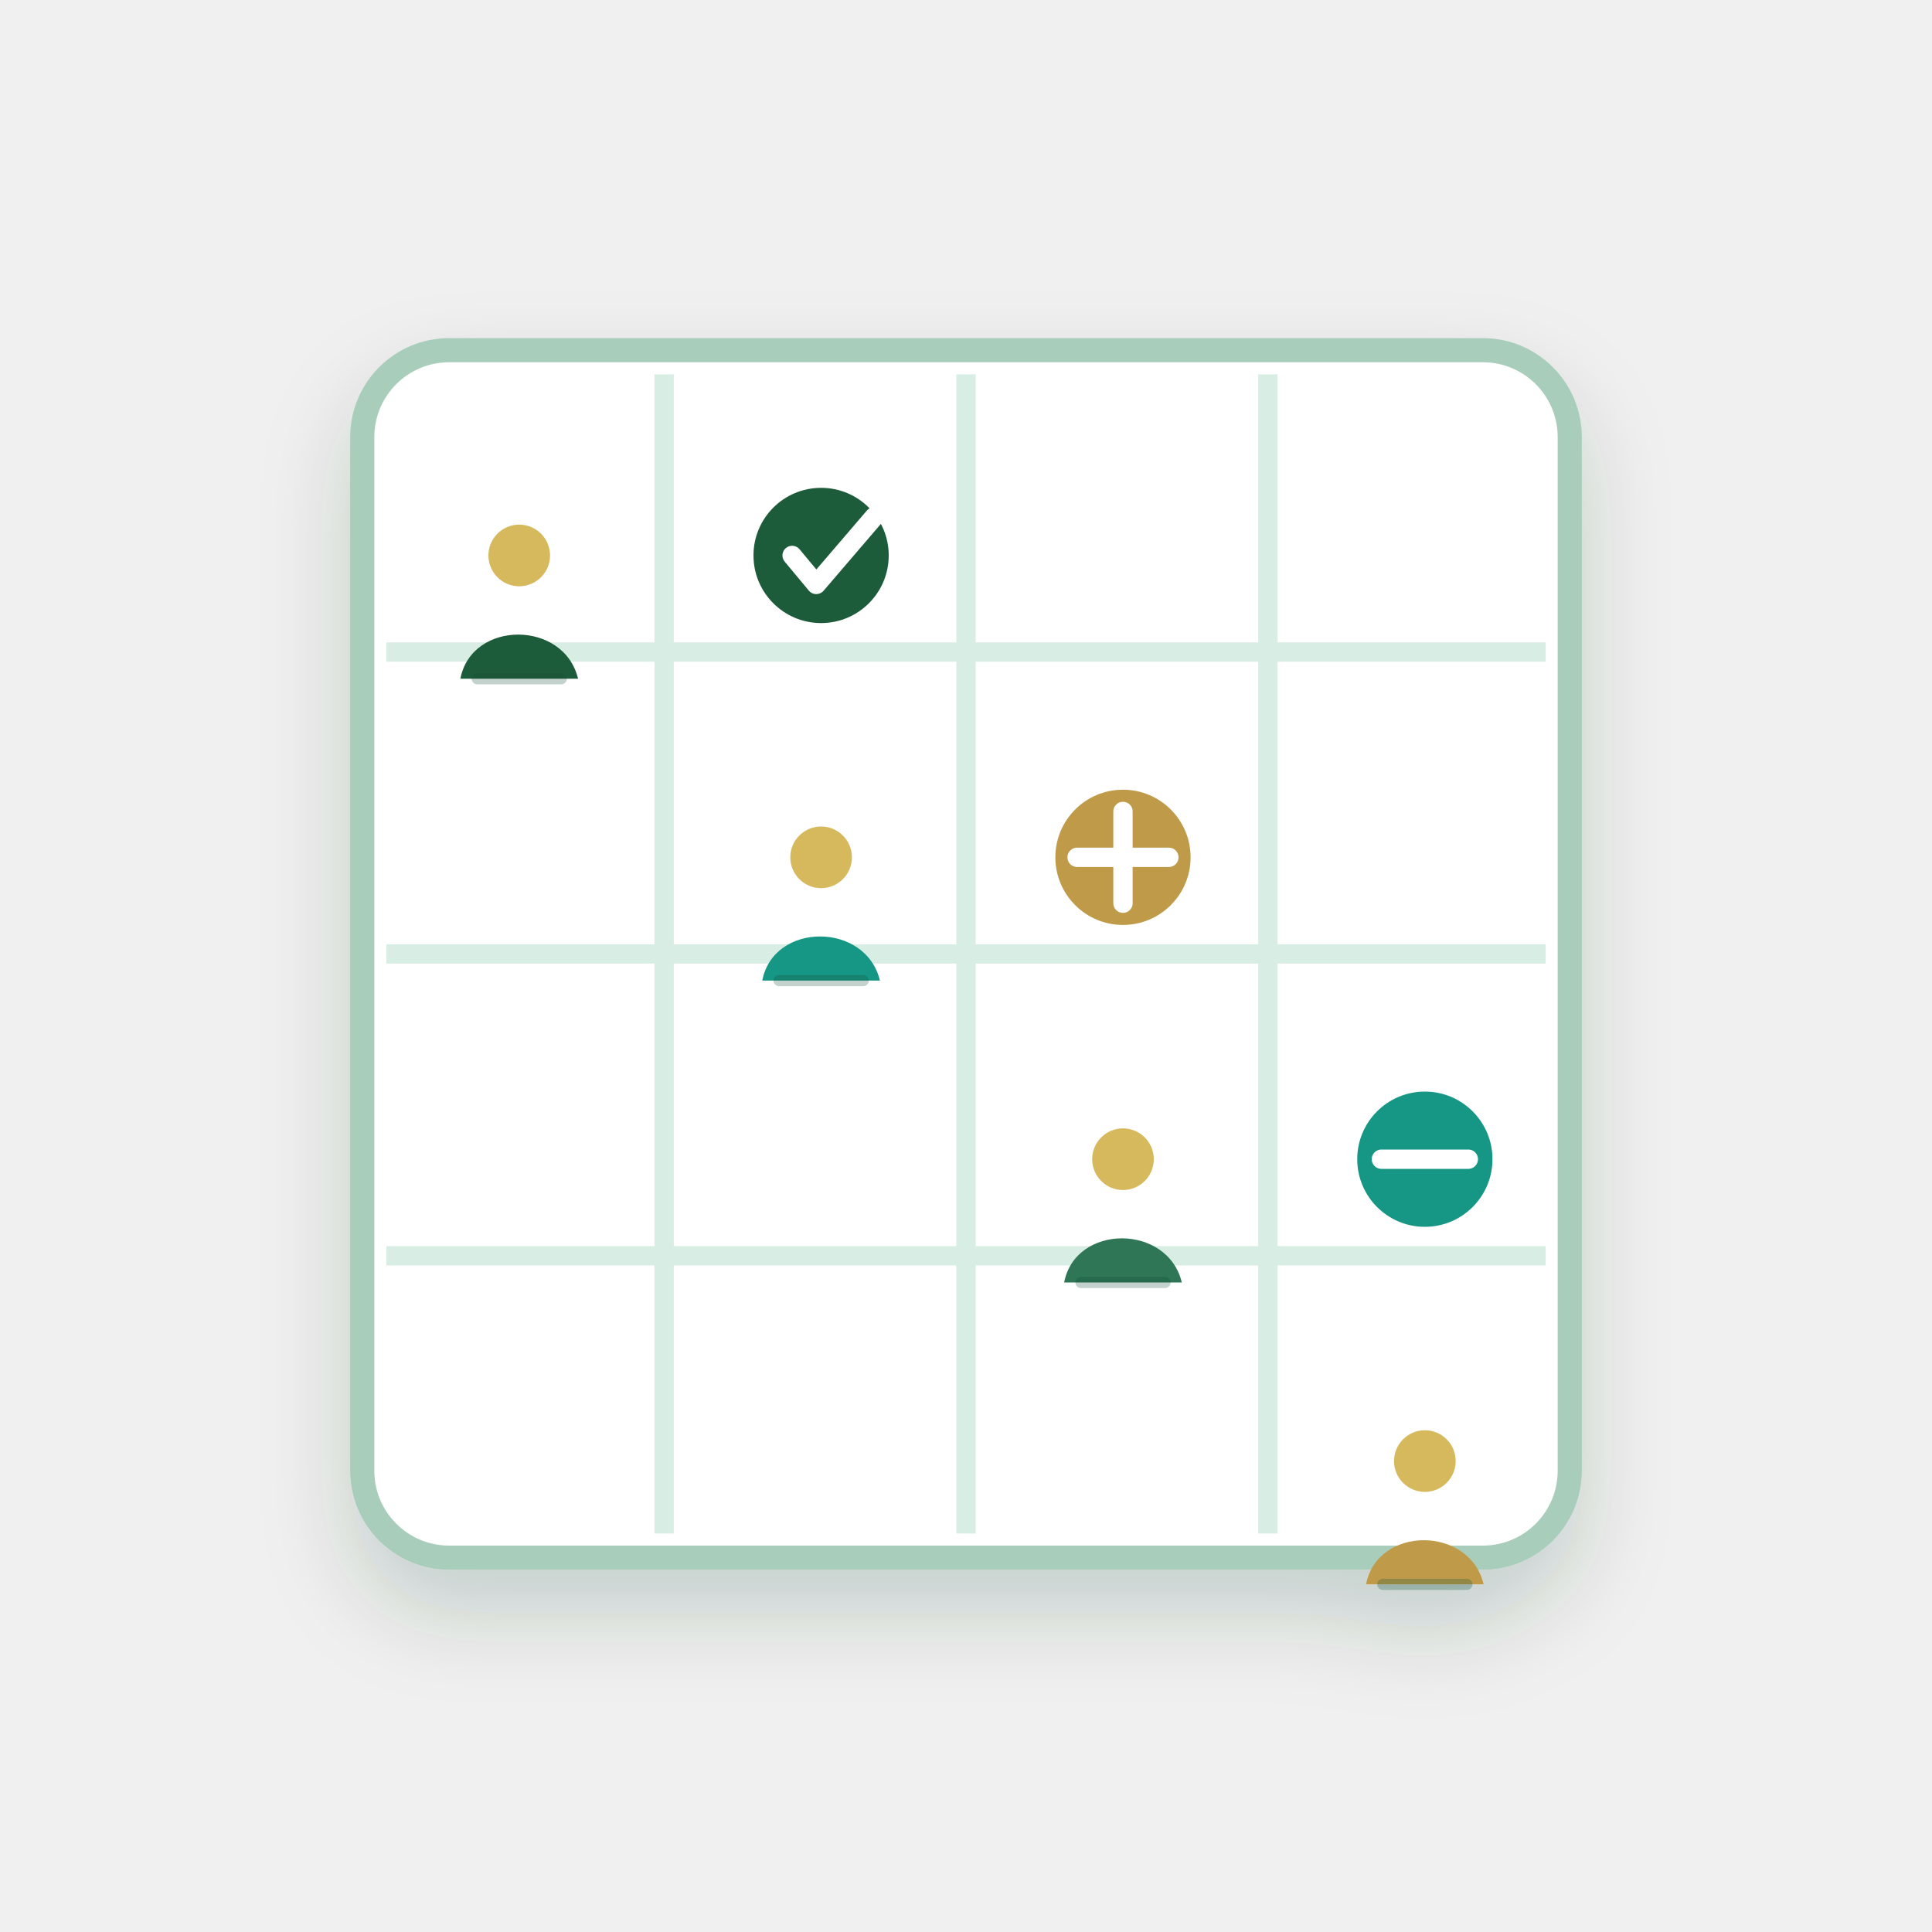
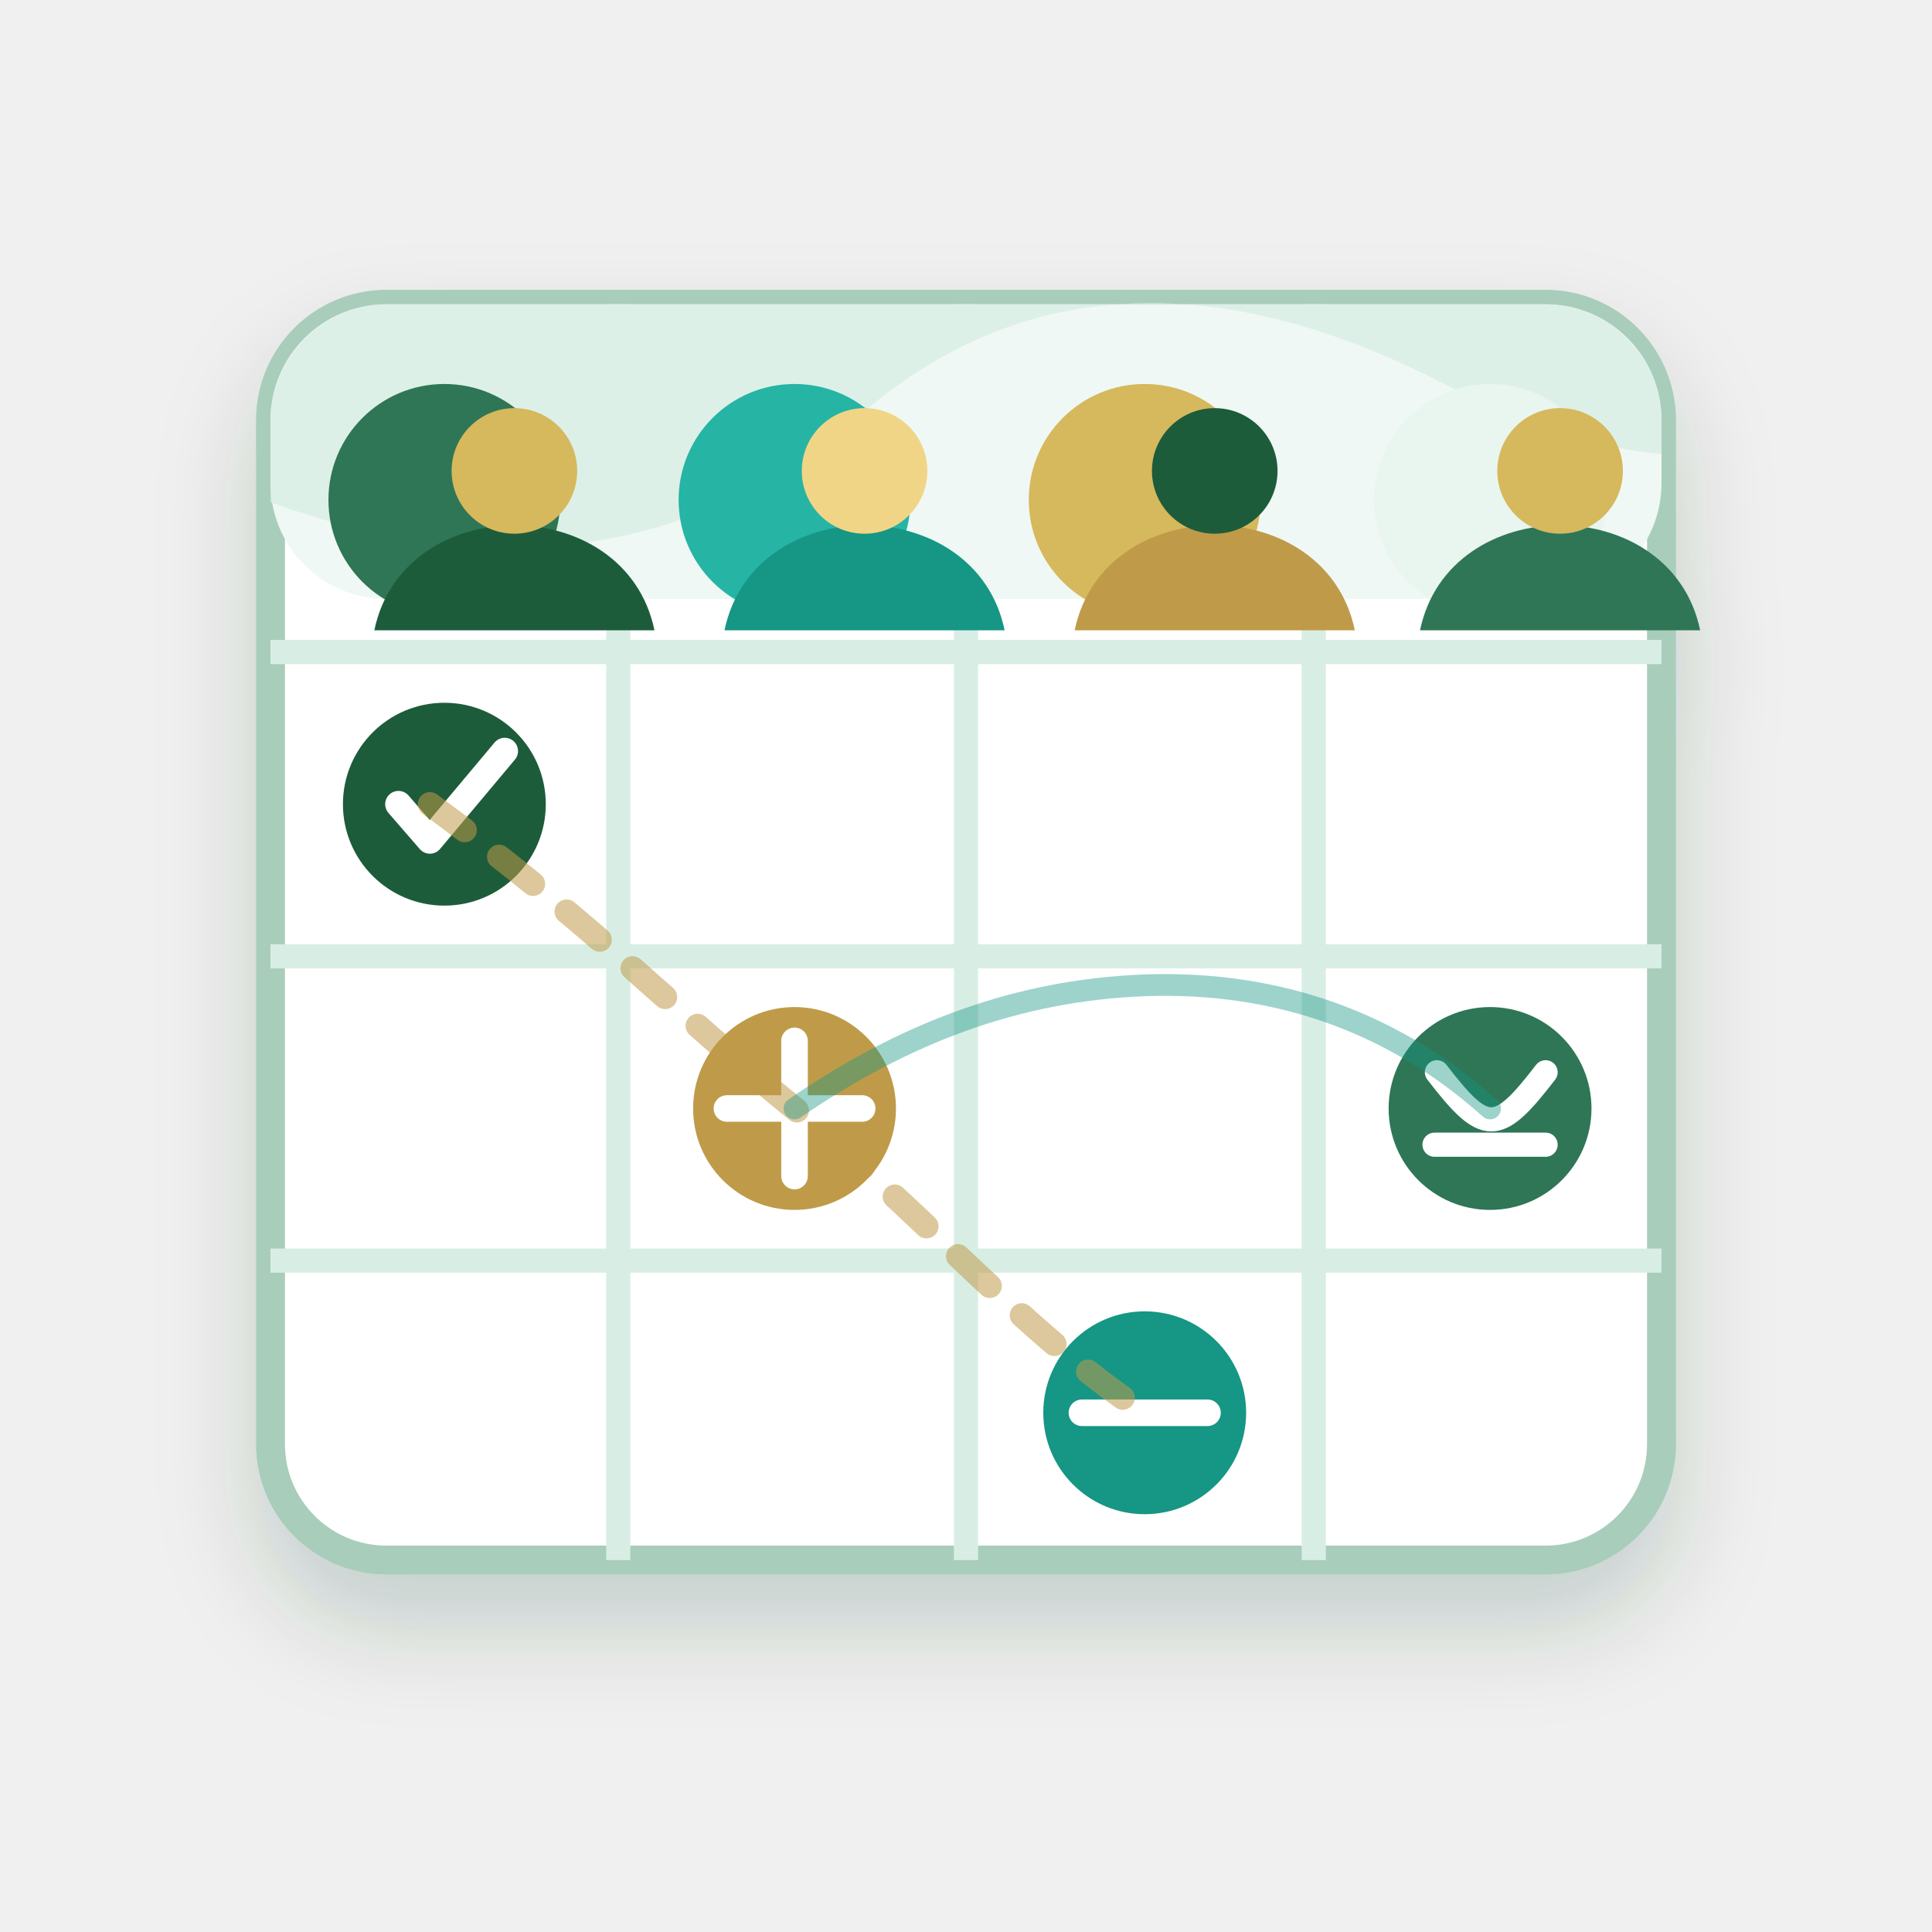
<svg xmlns="http://www.w3.org/2000/svg" width="800" height="800" viewBox="0 0 800 800" fill="none" role="img" aria-labelledby="title-emergency-raci-matrix">
  <defs>
-     <linearGradient id="g-emergency-raci-matrix" x1="120" y1="100" x2="680" y2="700" gradientUnits="userSpaceOnUse">
+     <linearGradient id="g-emergency-raci-matrix" x1="140" y1="120" x2="690" y2="690" gradientUnits="userSpaceOnUse">
      <stop stop-color="#2F7657" />
      <stop offset="1" stop-color="#1F5C3A" />
    </linearGradient>
-     <linearGradient id="gold-emergency-raci-matrix" x1="160" y1="120" x2="680" y2="680" gradientUnits="userSpaceOnUse">
+     <linearGradient id="gold-emergency-raci-matrix" x1="160" y1="110" x2="650" y2="650" gradientUnits="userSpaceOnUse">
      <stop stop-color="#D6B85D" />
      <stop offset="1" stop-color="#BF9B4A" />
    </linearGradient>
-     <linearGradient id="teal-emergency-raci-matrix" x1="120" y1="180" x2="670" y2="650" gradientUnits="userSpaceOnUse">
+     <linearGradient id="teal-emergency-raci-matrix" x1="130" y1="170" x2="650" y2="650" gradientUnits="userSpaceOnUse">
      <stop stop-color="#28B4A5" />
      <stop offset="1" stop-color="#159684" />
    </linearGradient>
    <filter id="shadow-emergency-raci-matrix" x="-20%" y="-20%" width="140%" height="150%" color-interpolation-filters="sRGB">
-       <feDropShadow dx="0" dy="18" stdDeviation="18" flood-color="#0B3F2D" flood-opacity="0.18" />
-     </filter>
-     <filter id="soft-emergency-raci-matrix" x="-30%" y="-30%" width="160%" height="160%">
-       <feGaussianBlur stdDeviation="10" />
+       <feDropShadow dx="0" dy="22" stdDeviation="20" flood-color="#0B3F2D" flood-opacity="0.18" />
    </filter>
  </defs>
  <g filter="url(#shadow-emergency-raci-matrix)">
-     <rect x="150" y="145" width="500" height="500" rx="36" fill="white" stroke="#A9CDBB" stroke-width="10" />
-     <path d="M275 155v480" stroke="#D8EEE5" stroke-width="8" />
-     <path d="M400 155v480" stroke="#D8EEE5" stroke-width="8" />
-     <path d="M525 155v480" stroke="#D8EEE5" stroke-width="8" />
-     <path d="M160 270h480" stroke="#D8EEE5" stroke-width="8" />
-     <path d="M160 395h480" stroke="#D8EEE5" stroke-width="8" />
-     <path d="M160 520h480" stroke="#D8EEE5" stroke-width="8" />
-     <g transform="translate(215 230) scale(0.58)">
-       <circle cx="0" cy="0" r="22" fill="#D6B85D" />
-       <path d="M-42 88c8-42 74-42 84 0" fill="#1F5C3A" />
-       <path d="M-30 88h60" stroke="#0E4A34" stroke-width="8" stroke-linecap="round" opacity=".25" />
+     <rect x="112" y="126" width="576" height="520" rx="48" fill="white" stroke="#A9CDBB" stroke-width="12" />
+     <path d="M112 270h576M112 396h576M112 522h576M256 126v520M400 126v520M544 126v520" stroke="#D8EEE5" stroke-width="10" />
+     <rect x="112" y="126" width="576" height="122" rx="48" fill="#EFF8F4" />
+     <path d="M112 208c94 34 176 22 244-36 62-54 142-64 240-14 36 18 66 28 92 30v-14c0-26-22-48-48-48H160c-26 0-48 22-48 48v34Z" fill="#D8EEE5" opacity=".76" />
+     <g transform="translate(184 207)">
+       <circle cx="0" cy="0" r="48" fill="url(#g-emergency-raci-matrix)" />
+       <path d="M-29 54c12-58 104-58 116 0" fill="#1F5C3A" />
+       <circle cx="29" cy="-12" r="26" fill="#D6B85D" />
    </g>
-     <g transform="translate(340 355) scale(0.58)">
-       <circle cx="0" cy="0" r="22" fill="#D6B85D" />
-       <path d="M-42 88c8-42 74-42 84 0" fill="#159684" />
-       <path d="M-30 88h60" stroke="#0E4A34" stroke-width="8" stroke-linecap="round" opacity=".25" />
+     <g transform="translate(329 207)">
+       <circle cx="0" cy="0" r="48" fill="url(#teal-emergency-raci-matrix)" />
+       <path d="M-29 54c12-58 104-58 116 0" fill="#159684" />
+       <circle cx="29" cy="-12" r="26" fill="#F1D587" />
    </g>
-     <g transform="translate(465 480) scale(0.58)">
-       <circle cx="0" cy="0" r="22" fill="#D6B85D" />
-       <path d="M-42 88c8-42 74-42 84 0" fill="#2F7657" />
-       <path d="M-30 88h60" stroke="#0E4A34" stroke-width="8" stroke-linecap="round" opacity=".25" />
+     <g transform="translate(474 207)">
+       <circle cx="0" cy="0" r="48" fill="url(#gold-emergency-raci-matrix)" />
+       <path d="M-29 54c12-58 104-58 116 0" fill="#BF9B4A" />
+       <circle cx="29" cy="-12" r="26" fill="#1F5C3A" />
    </g>
-     <g transform="translate(590 605) scale(0.58)">
-       <circle cx="0" cy="0" r="22" fill="#D6B85D" />
-       <path d="M-42 88c8-42 74-42 84 0" fill="#BF9B4A" />
-       <path d="M-30 88h60" stroke="#0E4A34" stroke-width="8" stroke-linecap="round" opacity=".25" />
+     <g transform="translate(617 207)">
+       <circle cx="0" cy="0" r="48" fill="#E9F5EF" />
+       <path d="M-29 54c12-58 104-58 116 0" fill="#2F7657" />
+       <circle cx="29" cy="-12" r="26" fill="#D6B85D" />
    </g>
-     <circle cx="340" cy="230" r="28" fill="#1F5C3A" />
-     <path d="M328 230l10 12 24-28" stroke="white" stroke-width="8" stroke-linecap="round" stroke-linejoin="round" />
-     <circle cx="465" cy="355" r="28" fill="#BF9B4A" />
-     <path d="M465 336v38M446 355h38" stroke="white" stroke-width="8" stroke-linecap="round" />
-     <circle cx="590" cy="480" r="28" fill="#159684" />
-     <path d="M572 480h36" stroke="white" stroke-width="8" stroke-linecap="round" />
+     <circle cx="184" cy="333" r="42" fill="#1F5C3A" />
+     <path d="M165 333l13 15 31-37" stroke="white" stroke-width="11" stroke-linecap="round" stroke-linejoin="round" />
+     <circle cx="329" cy="459" r="42" fill="#BF9B4A" />
+     <path d="M329 431v56M301 459h56" stroke="white" stroke-width="11" stroke-linecap="round" />
+     <circle cx="474" cy="585" r="42" fill="#159684" />
+     <path d="M448 585h52" stroke="white" stroke-width="11" stroke-linecap="round" />
+     <circle cx="617" cy="459" r="42" fill="#2F7657" />
+     <path d="M595 444c20 26 25 26 45 0M594 474h46" stroke="white" stroke-width="10" stroke-linecap="round" />
+     <path d="M178 333 C245 382 282 421 329 459 C382 502 424 552 474 585" stroke="#BF9B4A" stroke-width="10" stroke-linecap="round" stroke-dasharray="18 18" opacity=".55" />
+     <path d="M617 459 C578 424 530 406 474 408 C421 410 374 428 329 459" stroke="#159684" stroke-width="9" stroke-linecap="round" opacity=".42" />
  </g>
</svg>
